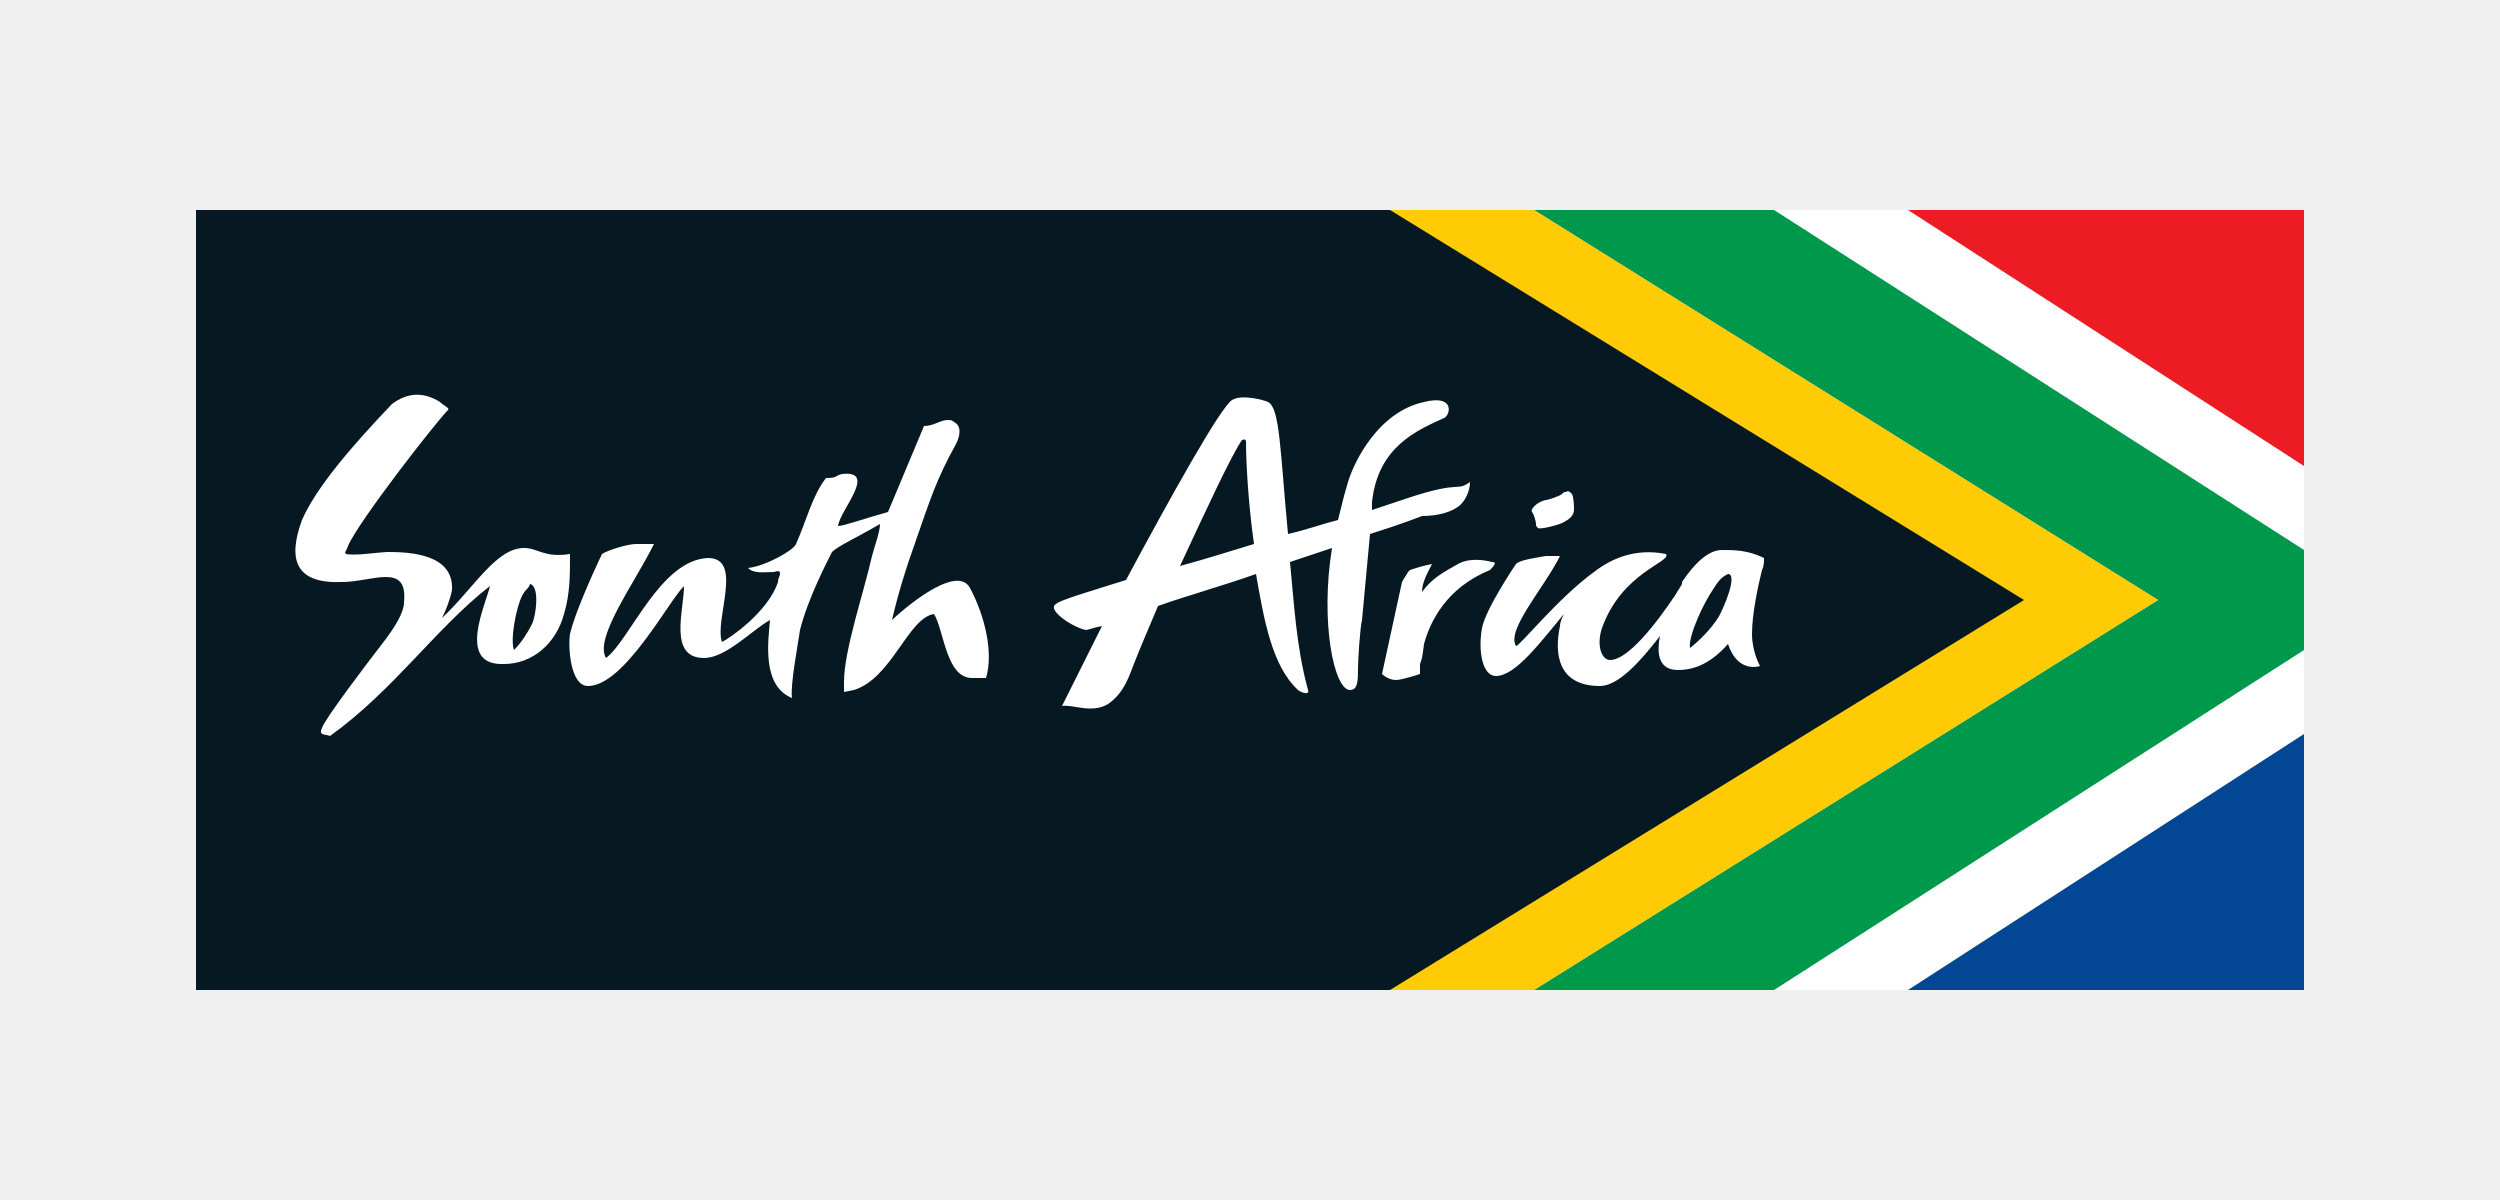
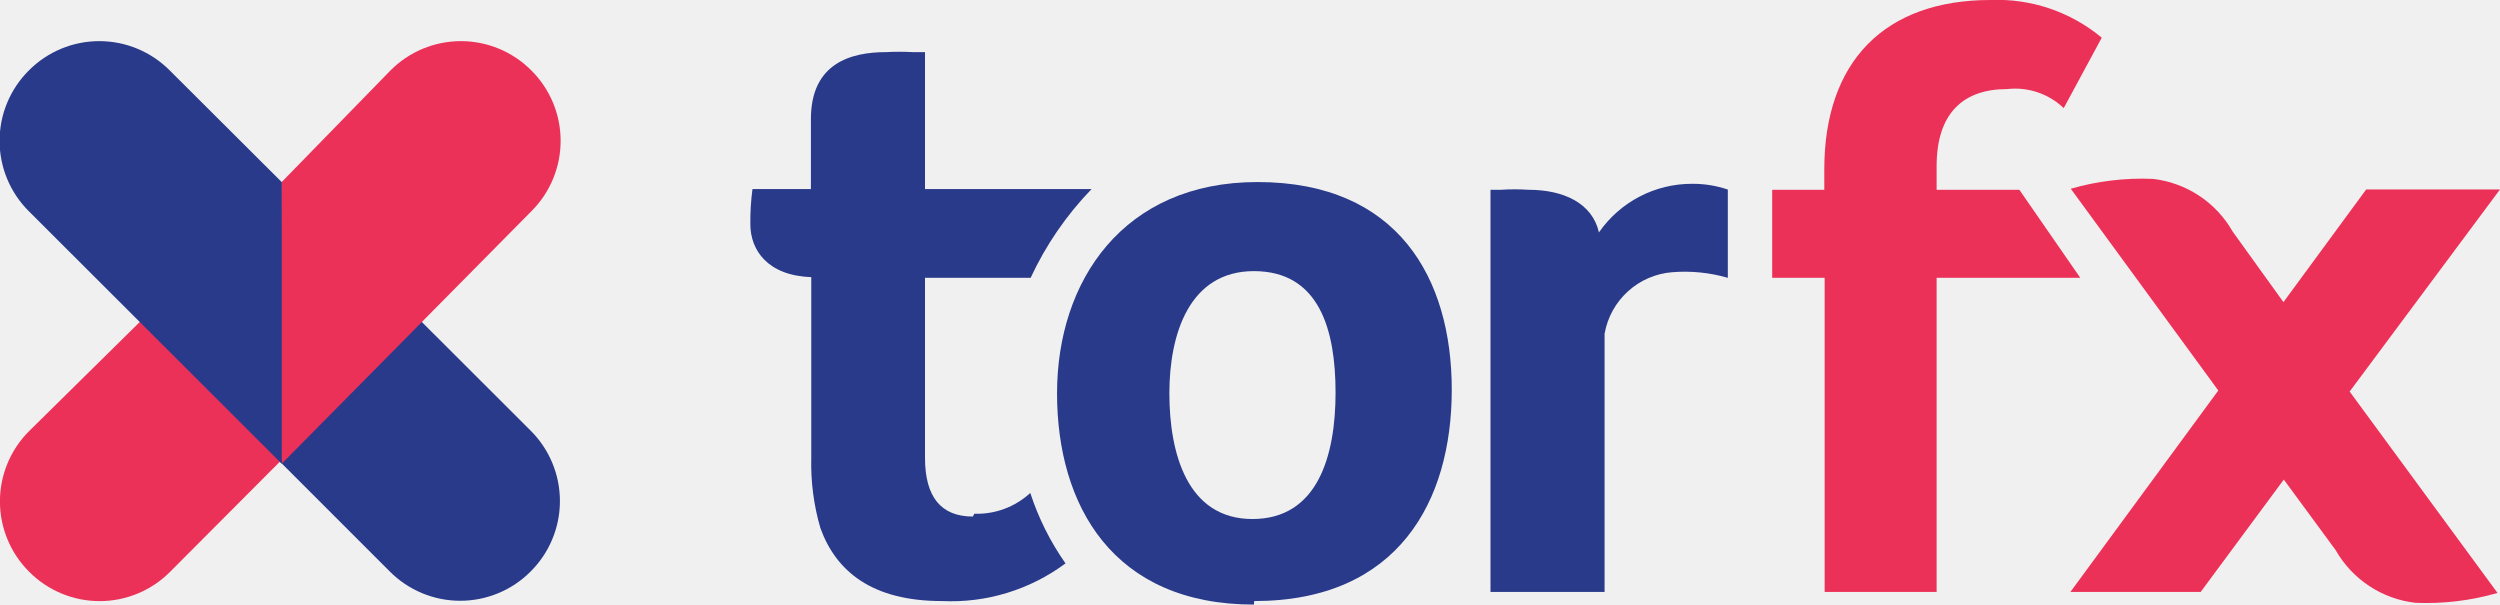
- <svg xmlns="http://www.w3.org/2000/svg" version="1.1" id="Layer_1" x="0px" y="0px" viewBox="0 0 125 60" style="enable-background:new 0 0 125 60;" xml:space="preserve">
-   <style type="text/css">
- 	.st0{fill-rule:evenodd;clip-rule:evenodd;fill:none;}
- 	.st1{fill:#FFFFFF;}
- 	.st2{fill-rule:evenodd;clip-rule:evenodd;fill:#00984A;}
- 	.st3{fill-rule:evenodd;clip-rule:evenodd;fill:#FFCB05;}
- 	.st4{fill-rule:evenodd;clip-rule:evenodd;fill:#034694;}
- 	.st5{fill-rule:evenodd;clip-rule:evenodd;fill:#ED1C24;}
- 	.st6{fill-rule:evenodd;clip-rule:evenodd;fill:#061922;}
- 	.st7{fill-rule:evenodd;clip-rule:evenodd;fill:#FFFFFF;}
- </style>
-   <g>
-     <g>
-       <rect x="9.5" y="10.1" class="st0" width="106" height="39.7" />
-       <polygon class="st1" points="88.7,10.5 115.2,27.5 115.2,23.3 95.4,10.5   " />
-       <polygon class="st1" points="95.4,49.5 115.2,36.7 115.2,32.5 88.7,49.5   " />
-       <polygon class="st2" points="107.9,30 76.7,49.5 88.7,49.5 115.2,32.5 115.2,27.5 88.7,10.5 76.7,10.5   " />
-       <polygon class="st3" points="101.1,30 69.4,49.5 76.7,49.5 107.9,30 76.7,10.5 69.4,10.5   " />
-       <polygon class="st4" points="115.2,49.5 115.2,36.7 95.4,49.5   " />
-       <polygon class="st5" points="115.2,10.5 95.4,10.5 115.2,23.3   " />
-       <polygon class="st6" points="9.8,49.5 69.5,49.5 101.2,30 69.5,10.5 9.8,10.5   " />
-       <path class="st7" d="M74.6,28.1c0,0-1-0.3-1.7,0.1c-0.7,0.4-1.3,0.7-1.8,1.4c0-0.5,0.3-1,0.5-1.4c-0.5,0.1-0.8,0.2-1.1,0.3    c0,0-0.1,0.1-0.1,0.1c-0.1,0.2-0.2,0.3-0.3,0.5l-1,4.6c0,0,0.3,0.3,0.7,0.3c0.3,0,1.2-0.3,1.2-0.3c0-0.1,0-0.2,0-0.5    c0.1-0.3,0.1-0.2,0.2-1c0.3-1.1,1.1-2.8,3.3-3.7C74.8,28.2,74.8,28.1,74.6,28.1z M76.9,26.4C76.9,26.4,76.9,26.4,76.9,26.4    c0.1,0.1,1.2-0.2,1.3-0.3c0.2-0.1,0.5-0.3,0.5-0.6c0-0.1,0-0.6-0.1-0.8c-0.1-0.1-0.2-0.2-0.3-0.1c-0.1,0-0.1,0-0.2,0.1    c-0.1,0.1-0.7,0.3-0.8,0.3c-0.5,0.1-0.8,0.5-0.7,0.6c0.1,0.1,0.2,0.5,0.2,0.6C76.8,26.3,76.8,26.3,76.9,26.4z M59,28.3    c1.3-2.8,2.6-5.6,3.1-6.3c0,0,0.2-0.1,0.2,0.1c0,0.9,0.1,3,0.4,5.1C61.4,27.6,60.1,28,59,28.3z M72.8,25.4    c0.4-0.2,0.7-0.8,0.7-1.3c-0.7,0.5-0.4-0.1-3.1,0.8c-0.3,0.1-0.9,0.3-1.8,0.6l0-0.4c0.3-2.8,2.3-3.6,3.6-4.2    c0.3-0.1,0.6-1.2-1-0.8c-2.3,0.5-3.5,3-3.8,4l-0.2,0.7c-0.1,0.4-0.2,0.8-0.3,1.2c-0.8,0.2-1.6,0.5-2.5,0.7c-0.4-4.2-0.4-6.3-1-6.6    c-0.2-0.1-1.3-0.4-1.8-0.1c-0.6,0.4-3.1,4.9-5.3,9c-1.9,0.6-3.3,1-3.5,1.2c-0.5,0.3,0.9,1.2,1.5,1.3c0.1,0,0.3-0.1,0.8-0.2    c-1,2-1.8,3.6-2,4c0.5-0.1,1.5,0.4,2.3-0.1c0.6-0.4,0.9-1,1.1-1.5c0.3-0.8,0.8-2,1.4-3.4c1.4-0.5,3.2-1,4.9-1.6    c0.4,2.3,0.8,4.6,2.1,5.8c0.1,0.1,0.6,0.3,0.5,0c-0.6-2.2-0.7-4.4-0.9-6.4l2.1-0.7c-0.6,3.7,0.1,7.1,0.9,7.1    c0.4,0,0.4-0.5,0.4-1.1c0-0.4,0.1-2,0.2-2.4l0.4-4.3c1.6-0.5,2.6-0.9,2.6-0.9C71.9,25.8,72.5,25.6,72.8,25.4z M86.1,27.5    c-0.7,0-1.4,0.7-2,1.6l0,0.1c-0.1,0.2-0.2,0.3-0.3,0.5c-1,1.5-2.4,3.3-3.3,3.3c-0.4,0-0.7-0.7-0.4-1.6c1-2.8,3.5-3.3,3.2-3.7    c-1.5-0.3-2.7,0.2-3.6,0.9c-1.8,1.3-3.8,3.8-3.9,3.7c-0.5-0.8,1.4-2.9,2.2-4.5c0,0-0.4,0-0.7,0c-0.6,0.1-1.3,0.2-1.5,0.4    c0,0-1.5,2.2-1.7,3.2c-0.2,1.1,0,2.4,0.7,2.4c1,0,2.3-1.8,3.4-3.1c-0.1,0.2-0.2,0.4-0.2,0.6c-0.3,1.4-0.1,3,2,3c0.9,0,2-1.2,3-2.5    c-0.2,1,0,1.7,0.9,1.7c0.9,0,1.7-0.4,2.5-1.3c0.5,1.5,1.6,1.1,1.6,1.1s-0.4-0.7-0.4-1.6c0-1,0.3-2.4,0.5-3.2    c0.1-0.2,0.1-0.4,0.1-0.6C87.4,27.5,86.7,27.5,86.1,27.5z M85.9,30.9c-0.4,0.6-0.9,1.1-1.4,1.5c-0.1-0.6,0.7-2.3,1.2-3    c0.3-0.5,0.5-0.6,0.7-0.7C86.9,28.7,86.2,30.4,85.9,30.9z M17.1,29.1c1.5,0,3.3-1,3.1,1c0,0.5-0.4,1.2-1.1,2.1    c-0.7,0.9-2.9,3.8-3,4.2c-0.2,0.4,0.2,0.3,0.4,0.4c3.2-2.3,5.3-5.4,8-7.5c-0.2,0.9-1.7,4,0.7,3.9c1.4,0,2.6-1,3-2.5    c0.3-1,0.3-1.9,0.3-3c-1.3,0.2-1.6-0.3-2.3-0.3c-1.4,0-2.5,2-4.1,3.5c0.2-0.4,0.4-0.9,0.5-1.4c0.1-1.8-2.1-1.9-3.2-1.9    c-0.4,0-1.6,0.2-2.1,0.1c-0.1-0.1,0-0.1,0.1-0.4c0.5-1.2,4.4-6.2,5-6.8c0.1-0.1-0.2-0.2-0.4-0.4c-0.8-0.5-1.6-0.5-2.4,0.1    c-2.1,2.2-3.8,4.2-4.5,5.8C14.4,27.9,14.7,29.2,17.1,29.1z M26.1,29.8c0.2-0.4,0.3-0.3,0.4-0.6c0.5,0.1,0.3,1.6,0.1,2    c-0.2,0.4-0.5,0.9-0.9,1.3C25.5,32,25.8,30.4,26.1,29.8z M48.5,29.4c-0.7-1.3-3.6,1.3-3.9,1.6c0.3-1.3,0.7-2.6,1.1-3.7    c0.8-2.3,1.1-3.3,2.1-5.1c0.2-0.4,0.3-0.9-0.1-1.1C47.6,21,47.5,21,47.4,21c-0.4,0-0.7,0.3-1.2,0.3l-1.8,4.3    c-1.1,0.3-2.2,0.7-2.5,0.7c0.1-0.8,2-2.8,0.2-2.6c-0.4,0.1-0.2,0.2-0.8,0.2c-0.7,0.9-1,2.2-1.5,3.3c-0.1,0.3-1.5,1.1-2.4,1.2    c0.3,0.3,0.8,0.2,1.3,0.2c0.3-0.1,0.3,0,0.3,0.1c0,0.1-0.1,0.2-0.1,0.4c-0.5,1.5-2.4,2.8-2.8,3c-0.4-1.1,1.1-4.2-0.7-4.2    c-2.4,0.1-3.9,4.1-5.1,5c-0.6-1,1.4-3.7,2.4-5.7l-0.9,0c-0.4,0-1.4,0.3-1.7,0.5c0,0-1.3,2.7-1.6,4c-0.1,0.6,0,2.6,0.9,2.6    c1.8,0,4-4.2,4.8-5c0,1.2-0.8,3.6,1,3.6c1.1,0,2.4-1.4,3.3-1.9c-0.1,1.1-0.4,3.3,1.1,3.9c-0.1-0.6,0.3-2.7,0.4-3.4    c0.4-1.6,1.4-3.5,1.6-3.9c0.3-0.3,1.2-0.7,2.4-1.4c0,0.4-0.3,1.2-0.4,1.6c-0.4,1.8-1.4,4.7-1.4,6.3l0,0.5l0.5-0.1    c1.9-0.6,2.7-3.6,4-3.8c0.5,0.8,0.6,3.2,1.9,3.2l0.7,0C49.7,32.6,49.2,30.7,48.5,29.4z" />
-     </g>
-     <g>
-       <path class="st0" d="M14.8,10.5" />
-       <line class="st0" x1="9.8" y1="46.3" x2="115.2" y2="46.3" />
-       <line class="st0" x1="9.8" y1="20.3" x2="115.2" y2="20.3" />
-       <line class="st0" x1="9.8" y1="36.5" x2="115.2" y2="36.5" />
-       <polygon class="st0" points="14.8,10.5 14.8,20.3 21.2,10.5   " />
-       <polygon class="st0" points="14.8,36.5 14.8,46.3 21.2,36.5   " />
-       <polygon class="st0" points="14.8,46.3 9.8,46.3 14.8,49.5   " />
-       <polygon class="st0" points="14.8,10.4 9.8,10.4 14.8,13.7   " />
-       <line class="st0" x1="9.8" y1="49.5" x2="115.2" y2="49.5" />
-       <line class="st0" x1="115.2" y1="29.8" x2="115.2" y2="49.5" />
+ <svg xmlns="http://www.w3.org/2000/svg" viewBox="0 0 71 17.16">
+   <defs>
+     <style>.cls-1{fill:none;}.cls-2{clip-path:url(#clip-path);}.cls-3{fill:#293a8a;}.cls-4{fill:#ec3159;}</style>
+     <clipPath id="clip-path" transform="translate(0 0)">
+       <rect class="cls-1" width="71" height="17.16" />
+     </clipPath>
+   </defs>
+   <g id="Layer_2" data-name="Layer 2">
+     <g id="Lockup">
+       <g class="cls-2">
+         <path class="cls-3" d="M7.89,13.05l3.18,3.18a2.82,2.82,0,0,0,4,0h0a2.82,2.82,0,0,0,0-4L8,5.17" transform="translate(0 0)" />
+         <path class="cls-4" d="M8,13.06,4.83,16.24a2.82,2.82,0,0,1-4,0h0a2.82,2.82,0,0,1,0-4L8,5.17" transform="translate(0 0)" />
+         <path class="cls-4" d="M15.09,2a2.82,2.82,0,0,0-4,0L8,5.17v8L15.09,6a2.82,2.82,0,0,0,0-4h0" transform="translate(0 0)" />
+         <path class="cls-3" d="M.82,2a2.82,2.82,0,0,1,4,0L8,5.17v8L.82,6a2.82,2.82,0,0,1,0-4h0" transform="translate(0 0)" />
+       </g>
+       <path class="cls-3" d="M35.61,7.7c-1.83,0-2.4,1.78-2.4,3.47s.5,3.57,2.36,3.57,2.36-1.81,2.36-3.59S37.47,7.7,35.61,7.7Zm0,9.47c-4,0-5.59-2.81-5.59-6s1.88-6,5.69-6c4,0,5.52,2.74,5.52,5.9s-1.52,6-5.61,6Z" transform="translate(0 0)" />
+       <path class="cls-3" d="M27.63,14.67c-.9,0-1.36-.55-1.36-1.67V7.89h3A9.21,9.21,0,0,1,31,5.37H26.27V1.48l-.36,0a6.74,6.74,0,0,0-.74,0c-1,0-2.14.31-2.14,1.9V5.37H21.37a7,7,0,0,0-.06,1c0,.73.49,1.46,1.73,1.5V13a6.54,6.54,0,0,0,.26,2c.45,1.24,1.48,2.07,3.45,2.07a5.45,5.45,0,0,0,3.51-1.07,7.56,7.56,0,0,1-1-2,2.23,2.23,0,0,1-1.59.59Z" transform="translate(0 0)" />
+       <path class="cls-3" d="M49.06,5.38a3.08,3.08,0,0,0-1-.16A3.21,3.21,0,0,0,45.41,6.6c-.19-.83-1-1.21-2-1.21a6,6,0,0,0-.79,0l-.29,0V16.81h3.24V9.48a2.12,2.12,0,0,1,1.93-1.75,4.4,4.4,0,0,1,1.57.16V5.38Z" transform="translate(0 0)" />
+       <path class="cls-4" d="M57.38,5.39H55V4.72c0-1.52.77-2.19,2-2.19a2,2,0,0,1,1.61.54l1.08-2A4.64,4.64,0,0,0,56.53,0c-3,0-4.72,1.74-4.72,4.81v.58H50.33v2.5h1.49v8.92H55V7.89h4.08l-1.73-2.5Z" transform="translate(0 0)" />
+       <path class="cls-4" d="M71,5.38H67.2l-2.35,3.2-1.44-2a3,3,0,0,0-2.27-1.5,7.33,7.33,0,0,0-2.33.28L63,11.09l-4.2,5.72H62.5l2.36-3.19,1.47,2a3,3,0,0,0,2.27,1.5,7.33,7.33,0,0,0,2.33-.28l-4.2-5.72L71,5.38Z" transform="translate(0 0)" />
    </g>
  </g>
</svg>
